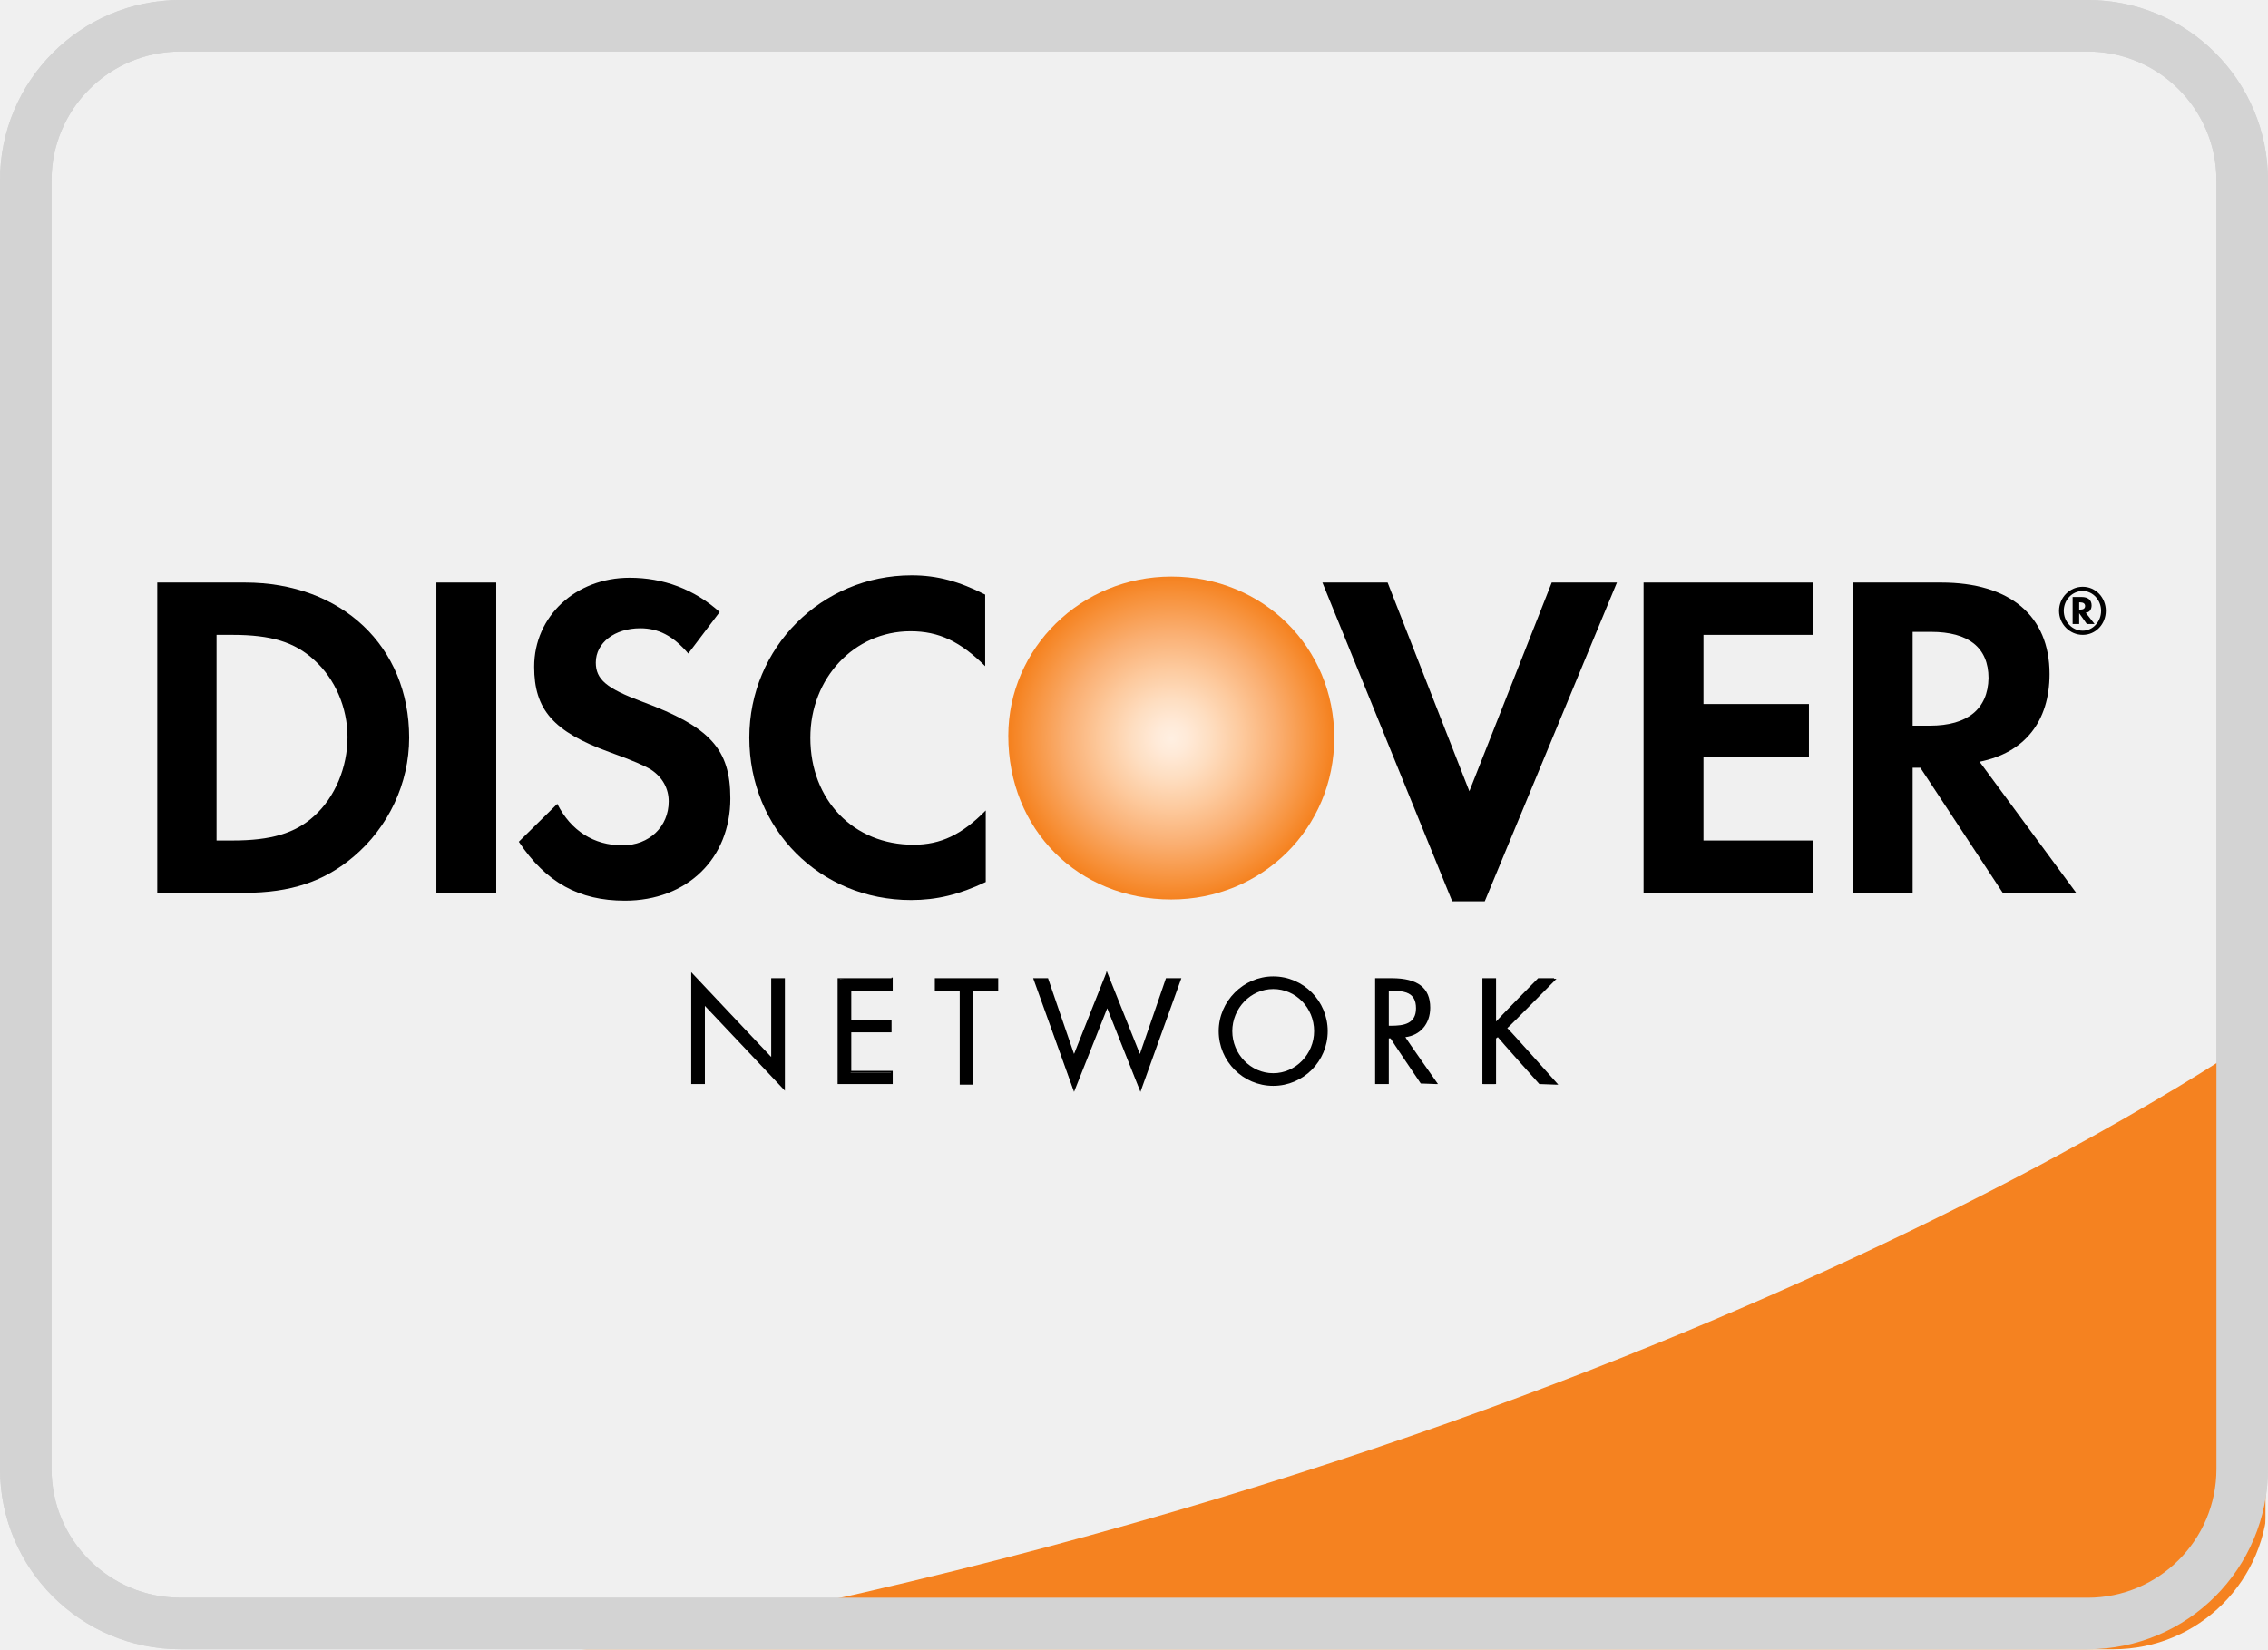
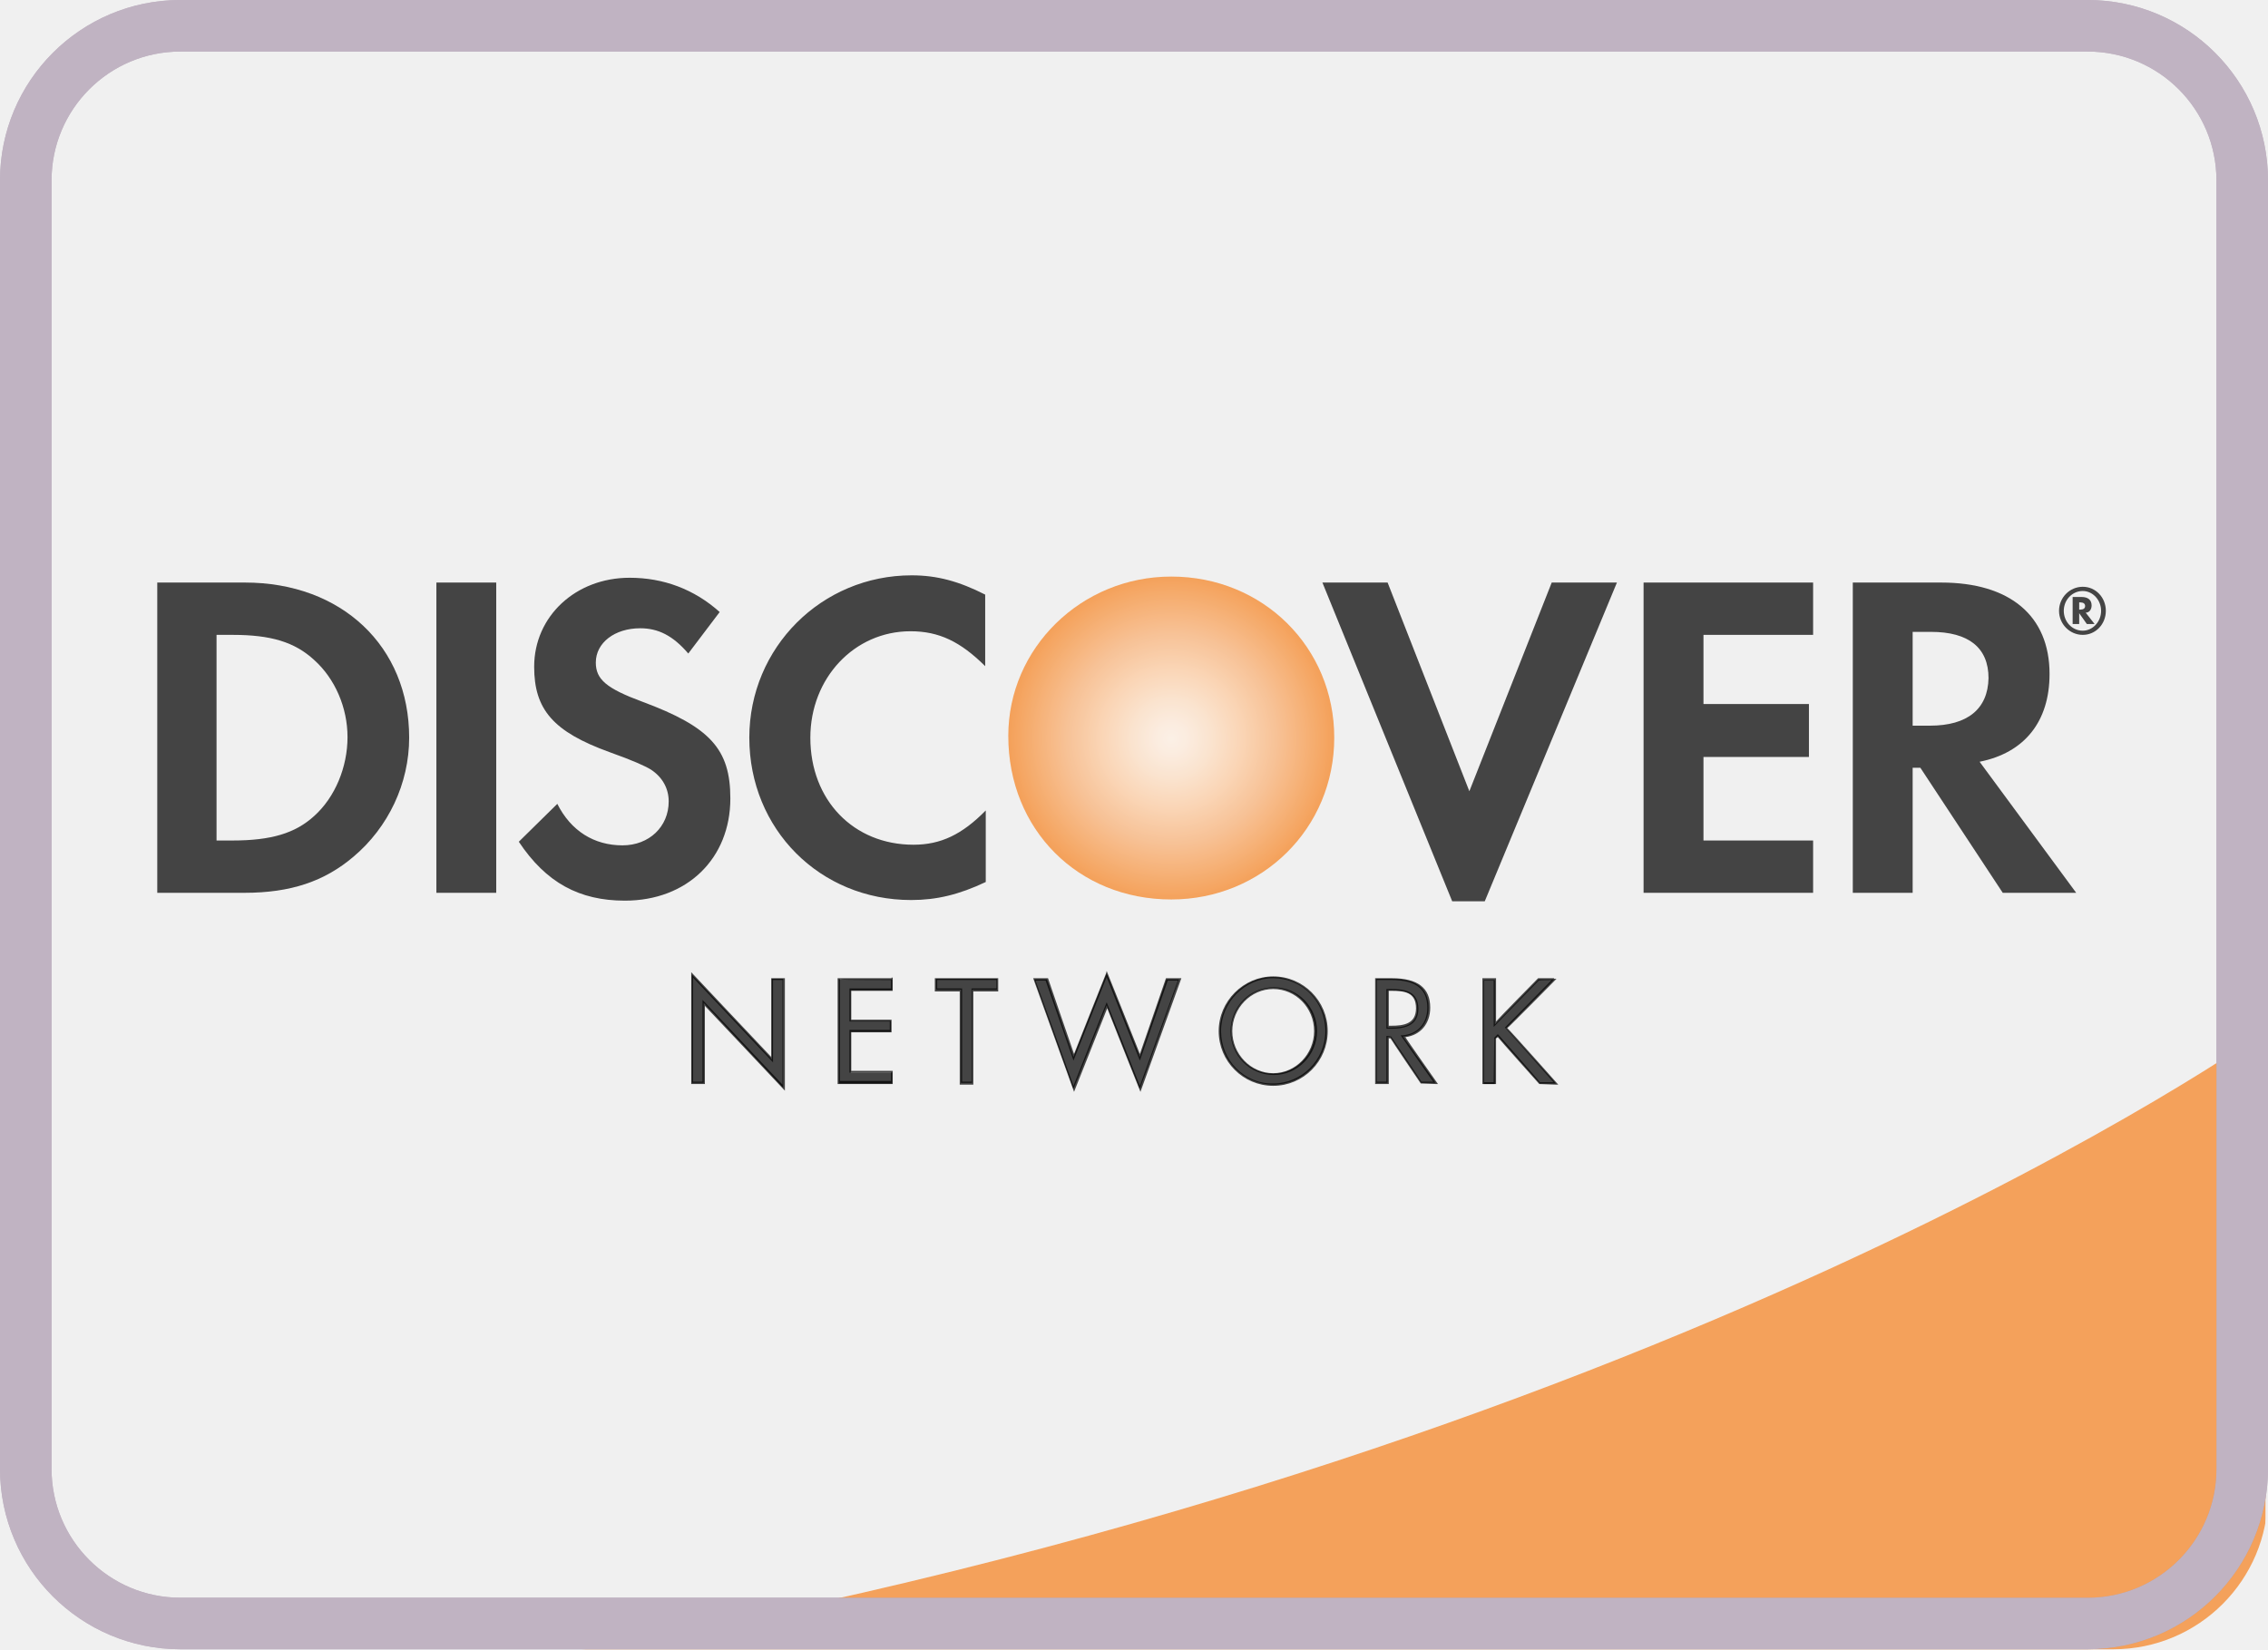
<svg xmlns="http://www.w3.org/2000/svg" xmlns:xlink="http://www.w3.org/1999/xlink" width="44" height="32" viewBox="0 0 44 32">
  <defs>
    <rect id="discover-a" width="44" height="32" rx="3" />
    <rect id="discover-c" width="44" height="32" rx="3" />
    <radialGradient id="discover-d" cx="49.993%" cy="50.133%" r="49.915%" fx="49.993%" fy="50.133%" gradientTransform="matrix(.99074 0 0 1 .005 0)">
      <stop offset=".562%" stop-color="#FFEFE1" />
      <stop offset="9.682%" stop-color="#FFEAD8" />
      <stop offset="24.56%" stop-color="#FEDEC1" />
      <stop offset="43.37%" stop-color="#FDCA9E" />
      <stop offset="65.34%" stop-color="#FAAF72" />
      <stop offset="89.71%" stop-color="#F79038" />
      <stop offset="100%" stop-color="#F58220" />
    </radialGradient>
  </defs>
-   <g fill="none" fill-rule="evenodd">
-     <mask id="discover-b" fill="#fff">
+   <g fill="none" fill-rule="#c0b3c2">
+     <mask id="discover-b" fill="#c0b3c2">
      <use xlink:href="#discover-a" />
    </mask>
-     <rect width="43" height="31" x=".5" y=".5" stroke="#D3D3D3" rx="3" />
+     <rect width="43" height="31" x=".5" y=".5" stroke="#c0b3c2" rx="3" />
    <path fill="#F58220" fill-rule="nonzero" d="M43.951,20 C43.951,20 32.316,28.33 11,32.063 L43.951,32.063 L43.951,20 Z" mask="url(#discover-b)" />
-     <mask id="discover-e" fill="#fff">
+     <mask id="discover-e" fill="#c0b3c2">
      <use xlink:href="#discover-c" />
    </mask>
-     <rect width="43" height="31" x=".5" y=".5" stroke="#D3D3D3" rx="3" />
+     <rect width="43" height="31" x=".5" y=".5" stroke="#c0b3c2" rx="3" />
    <path fill="url(#discover-d)" fill-rule="nonzero" d="M22.723,11.187 C20.975,11.187 19.561,12.575 19.561,14.278 C19.561,16.098 20.918,17.452 22.723,17.452 C24.482,17.452 25.885,16.075 25.885,14.313 C25.885,12.563 24.505,11.187 22.723,11.187 Z" mask="url(#discover-e)" />
    <path fill="#000" fill-rule="nonzero" d="M4.753,11.303 L3.051,11.303 L3.051,17.323 L4.741,17.323 C5.638,17.323 6.293,17.102 6.857,16.623 C7.535,16.052 7.938,15.2 7.938,14.313 C7.938,12.54 6.627,11.303 4.753,11.303 Z M6.098,15.83 C5.73,16.168 5.259,16.308 4.511,16.308 L4.201,16.308 L4.201,12.318 L4.511,12.318 C5.259,12.318 5.719,12.458 6.098,12.808 C6.5,13.17 6.742,13.73 6.742,14.302 C6.742,14.885 6.5,15.468 6.098,15.83 Z" mask="url(#discover-e)" />
    <rect width="1.161" height="6.02" x="8.466" y="11.303" fill="#000" fill-rule="nonzero" mask="url(#discover-e)" />
    <path fill="#000" fill-rule="nonzero" d="M12.456 13.613C11.766 13.357 11.559 13.182 11.559 12.855 11.559 12.47 11.927 12.19 12.421 12.19 12.766 12.19 13.054 12.33 13.353 12.68L13.962 11.875C13.468 11.432 12.87 11.21 12.215 11.21 11.168 11.21 10.363 11.957 10.363 12.937 10.363 13.765 10.731 14.197 11.824 14.593 12.283 14.757 12.513 14.862 12.628 14.932 12.858 15.083 12.973 15.305 12.973 15.55 12.973 16.04 12.594 16.402 12.077 16.402 11.525 16.402 11.076 16.122 10.812 15.597L10.065 16.332C10.593 17.125 11.237 17.475 12.123 17.475 13.33 17.475 14.169 16.658 14.169 15.492 14.169 14.535 13.778 14.103 12.456 13.613zM14.537 14.313C14.537 16.087 15.905 17.463 17.676 17.463 18.17 17.463 18.607 17.358 19.124 17.113L19.124 15.725C18.665 16.192 18.251 16.39 17.722 16.39 16.56 16.39 15.721 15.527 15.721 14.313 15.721 13.158 16.572 12.248 17.664 12.248 18.216 12.248 18.63 12.447 19.113 12.925L19.113 11.537C18.607 11.28 18.182 11.163 17.687 11.163 15.94 11.163 14.537 12.563 14.537 14.313z" mask="url(#discover-e)" />
    <polygon fill="#000" fill-rule="nonzero" points="28.506 15.352 26.92 11.303 25.655 11.303 28.173 17.487 28.805 17.487 31.369 11.303 30.104 11.303" mask="url(#discover-e)" />
    <polygon fill="#000" fill-rule="nonzero" points="31.886 17.323 35.175 17.323 35.175 16.308 33.048 16.308 33.048 14.687 35.094 14.687 35.094 13.66 33.048 13.66 33.048 12.318 35.175 12.318 35.175 11.303 31.886 11.303" mask="url(#discover-e)" />
    <path fill="#000" fill-rule="nonzero" d="M39.762 13.077C39.762 11.945 38.992 11.303 37.658 11.303L35.945 11.303 35.945 17.323 37.106 17.323 37.106 14.897 37.256 14.897 38.854 17.323 40.279 17.323 38.405 14.78C39.279 14.605 39.762 13.998 39.762 13.077zM37.44 14.08L37.106 14.08 37.106 12.26 37.463 12.26C38.187 12.26 38.578 12.563 38.578 13.158 38.566 13.753 38.175 14.08 37.44 14.08zM40.578 11.747C40.578 11.642 40.509 11.583 40.383 11.583L40.21 11.583 40.21 12.108 40.337 12.108 40.337 11.898 40.486 12.108 40.636 12.108 40.463 11.887C40.532 11.887 40.578 11.828 40.578 11.747zM40.36 11.828L40.337 11.828 40.337 11.688 40.36 11.688C40.417 11.688 40.452 11.712 40.452 11.758 40.452 11.805 40.417 11.828 40.36 11.828z" mask="url(#discover-e)" />
    <path fill="#000" fill-rule="nonzero" d="M40.406,11.385 C40.153,11.385 39.946,11.595 39.946,11.852 C39.946,12.108 40.153,12.318 40.406,12.318 C40.659,12.318 40.854,12.108 40.854,11.852 C40.854,11.595 40.659,11.385 40.406,11.385 Z M40.406,12.237 C40.199,12.237 40.038,12.062 40.038,11.852 C40.038,11.642 40.199,11.467 40.406,11.467 C40.601,11.467 40.762,11.642 40.762,11.852 C40.762,12.062 40.601,12.237 40.406,12.237 Z" mask="url(#discover-e)" />
    <polygon fill="#000" fill-rule="nonzero" points="13.422 18.91 14.974 20.555 14.974 18.992 15.192 18.992 15.192 21.103 13.652 19.458 13.652 21.01 13.422 21.01" mask="url(#discover-e)" />
    <path fill="#000" fill-rule="nonzero" d="M13.41,18.91 L13.41,21.033 L13.675,21.033 C13.675,21.033 13.675,19.61 13.675,19.517 C13.744,19.587 15.227,21.162 15.227,21.162 L15.227,18.98 L14.962,18.98 C14.962,18.98 14.962,20.415 14.962,20.508 C14.893,20.438 13.41,18.863 13.41,18.863 L13.41,18.91 Z M13.445,18.968 C13.514,19.038 14.997,20.613 14.997,20.613 C14.997,20.613 14.997,19.062 14.997,19.015 C15.031,19.015 15.146,19.015 15.181,19.015 C15.181,19.05 15.181,20.952 15.181,21.045 C15.112,20.975 13.629,19.4 13.629,19.4 C13.629,19.4 13.629,20.94 13.629,20.987 C13.594,20.987 13.479,20.987 13.445,20.987 C13.445,20.952 13.445,19.062 13.445,18.968 Z" mask="url(#discover-e)" />
    <polygon fill="#000" fill-rule="nonzero" points="16.273 19.003 17.308 19.003 17.308 19.213 16.503 19.213 16.503 19.808 17.285 19.808 17.285 20.018 16.503 20.018 16.503 20.812 17.308 20.812 17.308 21.022 16.273 21.022" mask="url(#discover-e)" />
    <path fill="#000" fill-rule="nonzero" d="M17.296,18.98 L16.25,18.98 L16.25,21.033 L17.319,21.033 L17.319,20.777 C17.319,20.777 16.549,20.777 16.515,20.777 C16.515,20.742 16.515,20.065 16.515,20.03 C16.549,20.03 17.296,20.03 17.296,20.03 L17.296,19.785 C17.296,19.785 16.549,19.785 16.515,19.785 C16.515,19.75 16.515,19.26 16.515,19.225 C16.549,19.225 17.319,19.225 17.319,19.225 L17.319,18.968 L17.296,18.968 L17.296,18.98 Z M17.285,19.015 C17.285,19.05 17.285,19.155 17.285,19.178 C17.25,19.178 16.48,19.178 16.48,19.178 L16.48,19.82 C16.48,19.82 17.227,19.82 17.262,19.82 C17.262,19.855 17.262,19.96 17.262,19.983 C17.227,19.983 16.48,19.983 16.48,19.983 L16.48,20.812 C16.48,20.812 17.25,20.812 17.285,20.812 C17.285,20.847 17.285,20.952 17.285,20.975 C17.25,20.975 16.331,20.975 16.296,20.975 C16.296,20.94 16.296,19.038 16.296,19.003 C16.331,19.015 17.239,19.015 17.285,19.015 Z" mask="url(#discover-e)" />
    <polygon fill="#000" fill-rule="nonzero" points="18.642 21.01 18.642 19.202 18.159 19.202 18.159 18.992 19.343 18.992 19.343 19.202 18.86 19.202 18.86 21.01" mask="url(#discover-e)" />
    <path fill="#000" fill-rule="nonzero" d="M19.354,18.98 L18.136,18.98 L18.136,19.237 C18.136,19.237 18.573,19.237 18.619,19.237 C18.619,19.272 18.619,21.045 18.619,21.045 L18.883,21.045 C18.883,21.045 18.883,19.283 18.883,19.237 C18.917,19.237 19.366,19.237 19.366,19.237 L19.366,18.98 L19.354,18.98 Z M19.331,19.015 C19.331,19.05 19.331,19.155 19.331,19.178 C19.297,19.178 18.848,19.178 18.848,19.178 C18.848,19.178 18.848,20.94 18.848,20.987 C18.814,20.987 18.699,20.987 18.665,20.987 C18.665,20.952 18.665,19.178 18.665,19.178 C18.665,19.178 18.228,19.178 18.182,19.178 C18.182,19.143 18.182,19.038 18.182,19.015 C18.228,19.015 19.285,19.015 19.331,19.015 Z" mask="url(#discover-e)" />
    <polygon fill="#000" fill-rule="nonzero" points="20.826 20.508 21.47 18.887 22.114 20.508 22.631 19.003 22.873 19.003 22.114 21.127 21.47 19.505 20.826 21.127 20.067 19.003 20.309 19.003" mask="url(#discover-e)" />
    <path fill="#000" fill-rule="nonzero" d="M21.458 18.887C21.458 18.887 20.872 20.357 20.837 20.45 20.803 20.357 20.332 18.98 20.332 18.98L20.044 18.98 20.837 21.185C20.837 21.185 21.447 19.645 21.481 19.563 21.516 19.657 22.125 21.185 22.125 21.185L22.919 18.98 22.62 18.98C22.62 18.98 22.148 20.357 22.114 20.45 22.079 20.357 21.47 18.84 21.47 18.84L21.458 18.887zM20.849 20.52C20.849 20.52 21.435 19.038 21.47 18.957 21.504 19.05 22.114 20.578 22.114 20.578 22.114 20.578 22.643 19.062 22.654 19.027 22.677 19.027 22.804 19.027 22.85 19.027 22.827 19.085 22.148 20.975 22.114 21.068 22.079 20.975 21.47 19.447 21.47 19.447 21.47 19.447 20.86 20.975 20.826 21.068 20.792 20.975 20.113 19.085 20.09 19.027 20.136 19.027 20.263 19.027 20.286 19.027 20.297 19.05 20.826 20.578 20.826 20.578L20.849 20.52zM25.735 20.007C25.735 20.59 25.264 21.045 24.701 21.045 24.137 21.045 23.666 20.59 23.666 20.007 23.666 19.435 24.137 18.957 24.701 18.957 25.264 18.968 25.735 19.435 25.735 20.007zM23.884 20.007C23.884 20.462 24.252 20.835 24.701 20.835 25.149 20.835 25.517 20.45 25.517 20.007 25.517 19.552 25.16 19.167 24.701 19.167 24.252 19.167 23.884 19.552 23.884 20.007z" mask="url(#discover-e)" />
    <path fill="#000" fill-rule="nonzero" d="M23.643,20.007 C23.643,20.59 24.114,21.068 24.701,21.068 C25.287,21.068 25.758,20.59 25.758,20.007 C25.758,19.423 25.287,18.945 24.701,18.945 C24.126,18.945 23.643,19.423 23.643,20.007 Z M23.689,20.007 C23.689,19.447 24.149,18.98 24.701,18.98 C25.264,18.98 25.712,19.435 25.712,20.007 C25.712,20.567 25.252,21.022 24.701,21.022 C24.137,21.033 23.689,20.567 23.689,20.007 Z" mask="url(#discover-e)" />
    <path fill="#000" fill-rule="nonzero" d="M23.873 20.007C23.873 20.485 24.252 20.858 24.712 20.858 25.172 20.858 25.551 20.473 25.551 20.007 25.551 19.54 25.183 19.155 24.712 19.155 24.241 19.155 23.873 19.54 23.873 20.007zM23.907 20.007C23.907 19.563 24.264 19.19 24.701 19.19 25.137 19.19 25.494 19.552 25.494 20.007 25.494 20.45 25.137 20.823 24.701 20.823 24.264 20.823 23.907 20.45 23.907 20.007zM26.701 21.01L26.701 18.992 26.989 18.992C27.368 18.992 27.713 19.097 27.713 19.552 27.713 19.867 27.517 20.077 27.219 20.112L27.851 21.01 27.575 21.01 26.977 20.123 26.92 20.123 26.92 21.01 26.701 21.01zM26.92 19.937L26.989 19.937C27.242 19.937 27.494 19.89 27.494 19.575 27.494 19.248 27.253 19.213 26.989 19.213L26.92 19.213 26.92 19.937z" mask="url(#discover-e)" />
    <path fill="#000" fill-rule="nonzero" d="M26.678,18.98 L26.678,21.033 L26.943,21.033 C26.943,21.033 26.943,20.193 26.943,20.147 C26.954,20.147 26.977,20.147 26.977,20.147 C26.977,20.158 27.563,21.022 27.563,21.022 L27.851,21.033 L27.897,21.033 C27.897,21.033 27.288,20.17 27.265,20.123 C27.552,20.088 27.747,19.867 27.747,19.552 C27.747,19.167 27.506,18.98 27,18.98 L26.701,18.98 L26.678,18.98 Z M26.989,19.015 C27.471,19.015 27.69,19.19 27.69,19.552 C27.69,19.855 27.506,20.065 27.207,20.088 L27.173,20.088 C27.173,20.088 27.759,20.928 27.805,20.987 C27.747,20.987 27.575,20.987 27.575,20.987 C27.575,20.975 26.989,20.112 26.989,20.112 L26.92,20.1 L26.897,20.1 C26.897,20.1 26.897,20.94 26.897,20.987 C26.862,20.987 26.747,20.987 26.713,20.987 C26.713,20.952 26.713,19.05 26.713,19.015 C26.759,19.015 26.989,19.015 26.989,19.015 Z" mask="url(#discover-e)" />
    <path fill="#000" fill-rule="nonzero" d="M26.897,19.19 L26.897,19.96 L26.989,19.96 C27.23,19.96 27.517,19.913 27.517,19.575 C27.517,19.225 27.242,19.19 26.989,19.19 L26.92,19.19 L26.897,19.19 Z M26.989,19.225 C27.242,19.225 27.471,19.248 27.471,19.563 C27.471,19.867 27.23,19.902 26.989,19.902 C26.989,19.902 26.966,19.902 26.943,19.902 C26.943,19.867 26.943,19.26 26.943,19.225 C26.966,19.225 26.989,19.225 26.989,19.225 Z" mask="url(#discover-e)" />
    <polygon fill="#000" fill-rule="nonzero" points="29.851 19.003 30.15 19.003 29.219 19.948 30.185 21.022 29.874 21.022 29.058 20.1 29.001 20.158 29.001 21.033 28.782 21.033 28.782 19.015 29.001 19.015 29.001 19.878" mask="url(#discover-e)" />
    <path fill="#000" fill-rule="nonzero" d="M30.15,18.98 L29.84,18.98 C29.84,18.98 29.081,19.75 29.024,19.82 C29.024,19.727 29.024,18.98 29.024,18.98 L28.759,18.98 L28.759,21.033 L29.024,21.033 C29.024,21.033 29.024,20.147 29.024,20.147 C29.024,20.147 29.047,20.135 29.058,20.123 C29.081,20.158 29.863,21.033 29.863,21.033 L30.185,21.045 L30.231,21.045 C30.231,21.045 29.277,19.972 29.242,19.948 C29.277,19.925 30.196,18.992 30.196,18.992 L30.15,18.992 L30.15,18.98 Z M30.104,19.015 C30.035,19.085 29.196,19.937 29.196,19.937 C29.196,19.937 30.081,20.928 30.139,20.998 C30.07,20.998 29.874,20.998 29.874,20.998 C29.874,20.987 29.07,20.077 29.07,20.077 L29.058,20.065 L28.989,20.135 C28.989,20.135 28.978,20.963 28.978,20.998 C28.943,20.998 28.828,20.998 28.794,20.998 C28.794,20.963 28.794,19.062 28.794,19.027 C28.828,19.027 28.943,19.027 28.978,19.027 C28.978,19.062 28.978,19.925 28.978,19.925 C28.978,19.925 29.84,19.038 29.851,19.027 C29.874,19.015 30.035,19.015 30.104,19.015 Z" mask="url(#discover-e)" />
  </g>
</svg>
